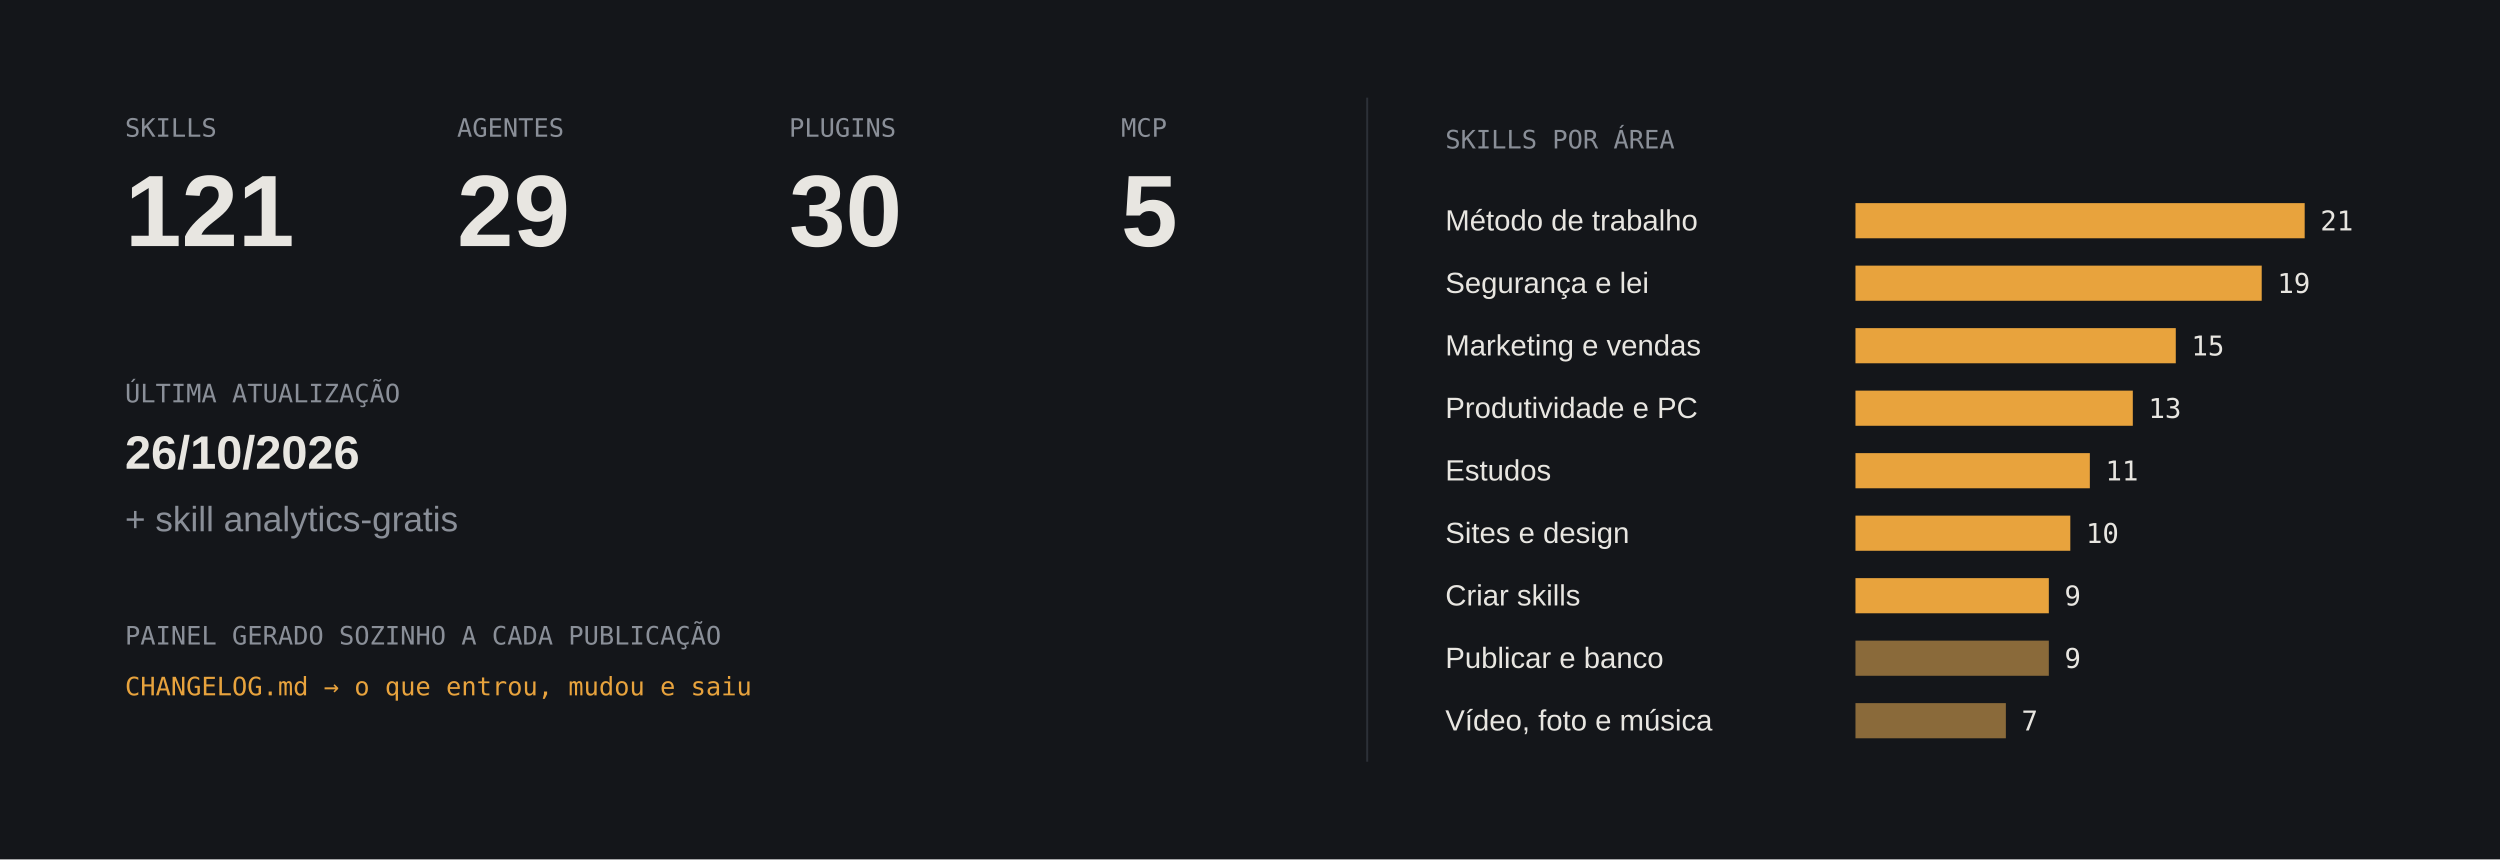
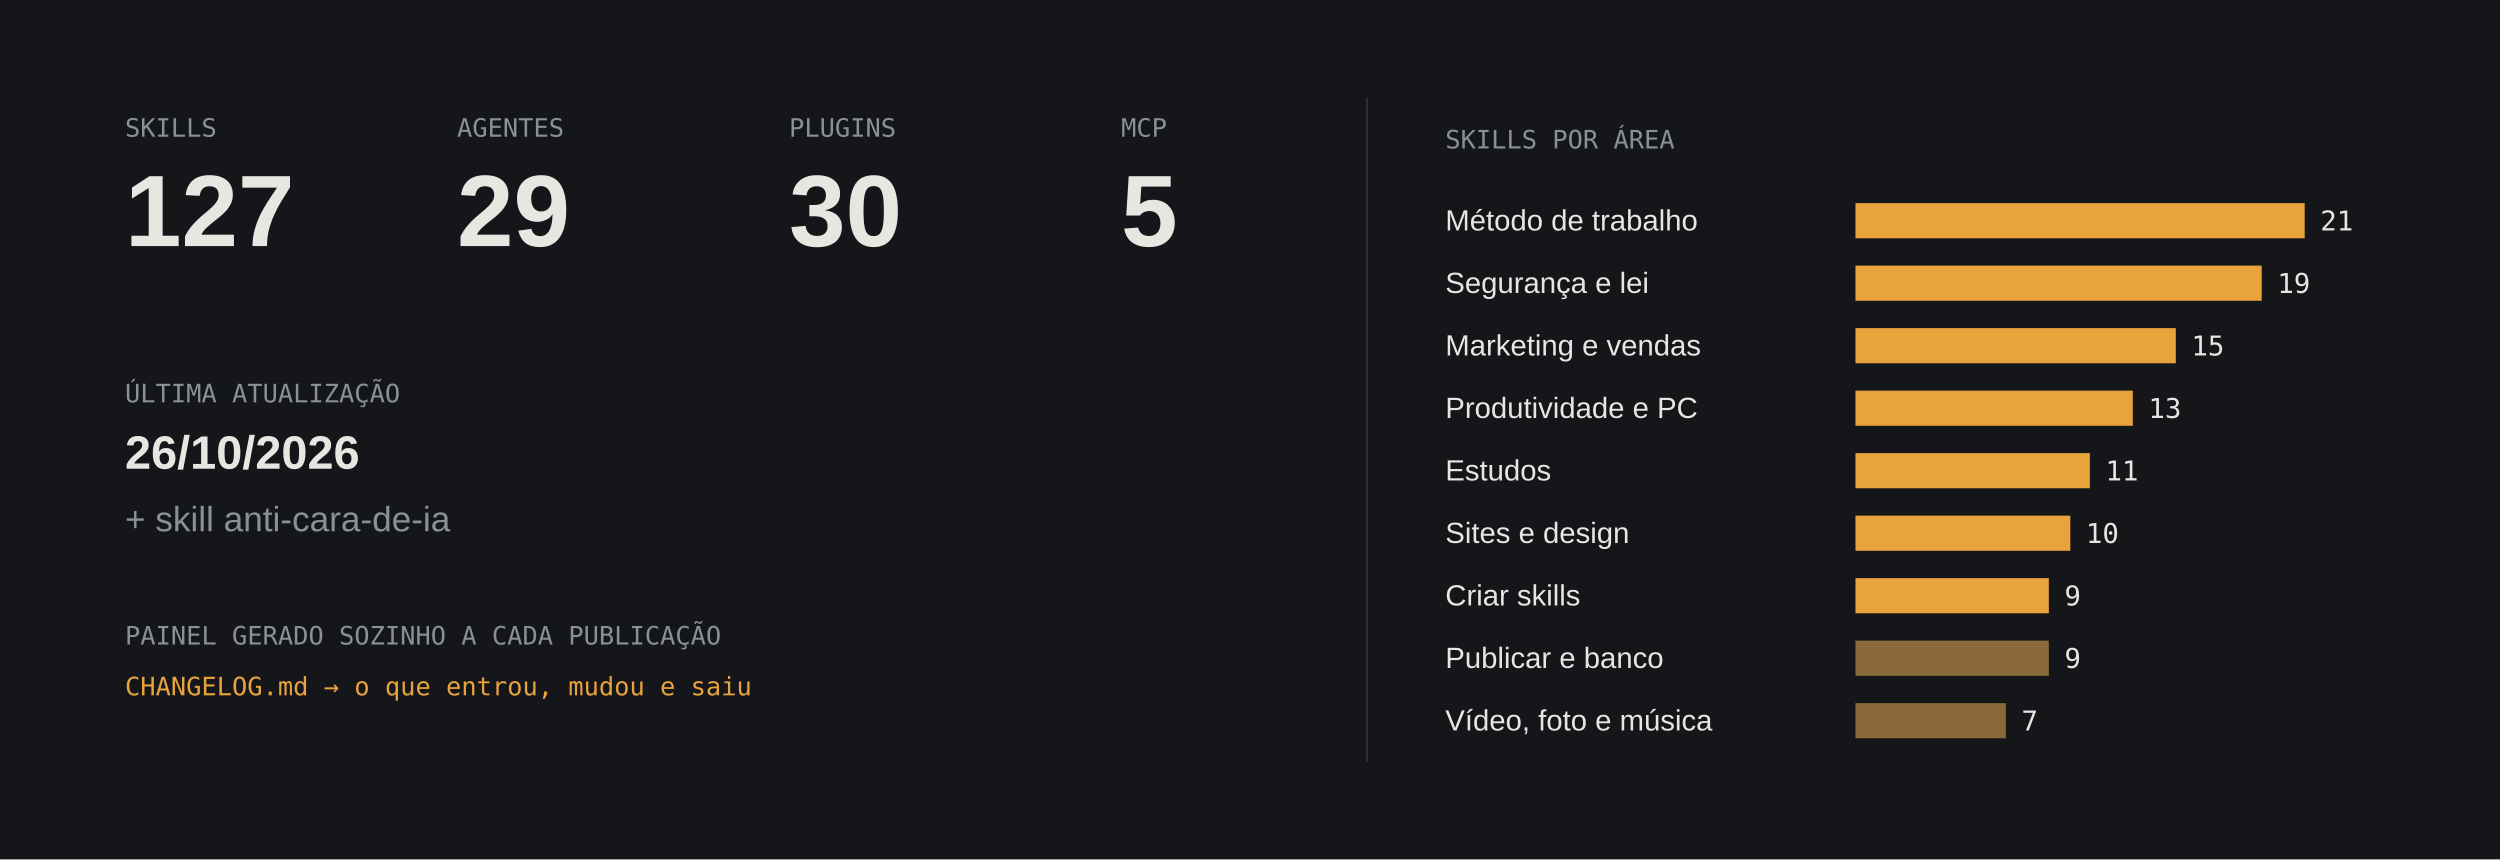
<svg xmlns="http://www.w3.org/2000/svg" viewBox="0 0 1280 440" width="1280" height="440" role="img" aria-label="Painel do kit: skills por área e última atualização 26/10/2026">
  <rect width="1280" height="440" fill="#14161a" />
  <text x="64" y="70" font-family="'JetBrains Mono','Cascadia Code',Consolas,'DejaVu Sans Mono',monospace" font-size="13" fill="#8a8f98">SKILLS</text>
-   <text x="64" y="126" font-family="'Inter Tight','Segoe UI','Helvetica Neue',Arial,sans-serif" font-size="52" font-weight="700" fill="#e8e6e1">121</text>
+   <text x="64" y="126" font-family="'Inter Tight','Segoe UI','Helvetica Neue',Arial,sans-serif" font-size="52" font-weight="700" fill="#e8e6e1">127</text>
  <text x="234" y="70" font-family="'JetBrains Mono','Cascadia Code',Consolas,'DejaVu Sans Mono',monospace" font-size="13" fill="#8a8f98">AGENTES</text>
  <text x="234" y="126" font-family="'Inter Tight','Segoe UI','Helvetica Neue',Arial,sans-serif" font-size="52" font-weight="700" fill="#e8e6e1">29</text>
  <text x="404" y="70" font-family="'JetBrains Mono','Cascadia Code',Consolas,'DejaVu Sans Mono',monospace" font-size="13" fill="#8a8f98">PLUGINS</text>
  <text x="404" y="126" font-family="'Inter Tight','Segoe UI','Helvetica Neue',Arial,sans-serif" font-size="52" font-weight="700" fill="#e8e6e1">30</text>
  <text x="574" y="70" font-family="'JetBrains Mono','Cascadia Code',Consolas,'DejaVu Sans Mono',monospace" font-size="13" fill="#8a8f98">MCP</text>
  <text x="574" y="126" font-family="'Inter Tight','Segoe UI','Helvetica Neue',Arial,sans-serif" font-size="52" font-weight="700" fill="#e8e6e1">5</text>
  <text x="64" y="206" font-family="'JetBrains Mono','Cascadia Code',Consolas,'DejaVu Sans Mono',monospace" font-size="13" fill="#8a8f98">ÚLTIMA ATUALIZAÇÃO</text>
  <text x="64" y="240" font-family="'Inter Tight','Segoe UI','Helvetica Neue',Arial,sans-serif" font-size="24" font-weight="700" fill="#e8e6e1">26/10/2026</text>
-   <text x="64" y="272" font-family="'Inter Tight','Segoe UI','Helvetica Neue',Arial,sans-serif" font-size="18" fill="#8a8f98">+ skill analytics-gratis</text>
+   <text x="64" y="272" font-family="'Inter Tight','Segoe UI','Helvetica Neue',Arial,sans-serif" font-size="18" fill="#8a8f98">+ skill anti-cara-de-ia</text>
  <text x="64" y="330" font-family="'JetBrains Mono','Cascadia Code',Consolas,'DejaVu Sans Mono',monospace" font-size="13" fill="#8a8f98">PAINEL GERADO SOZINHO A CADA PUBLICAÇÃO</text>
  <text x="64" y="356" font-family="'JetBrains Mono','Cascadia Code',Consolas,'DejaVu Sans Mono',monospace" font-size="13" fill="#e8a33d">CHANGELOG.md → o que entrou, mudou e saiu</text>
  <line x1="700" y1="50" x2="700" y2="390" stroke="#2c3038" />
  <text x="740" y="76" font-family="'JetBrains Mono','Cascadia Code',Consolas,'DejaVu Sans Mono',monospace" font-size="13" fill="#8a8f98">SKILLS POR ÁREA</text>
  <text x="740" y="118" font-family="'Inter Tight','Segoe UI','Helvetica Neue',Arial,sans-serif" font-size="15" fill="#e8e6e1">Método de trabalho</text>
  <rect x="950" y="104" width="230" height="18" fill="#e8a33d" />
  <text x="1188" y="118" font-family="'JetBrains Mono','Cascadia Code',Consolas,'DejaVu Sans Mono',monospace" font-size="14" fill="#e8e6e1">21</text>
  <text x="740" y="150" font-family="'Inter Tight','Segoe UI','Helvetica Neue',Arial,sans-serif" font-size="15" fill="#e8e6e1">Segurança e lei</text>
  <rect x="950" y="136" width="208" height="18" fill="#e8a33d" />
  <text x="1166" y="150" font-family="'JetBrains Mono','Cascadia Code',Consolas,'DejaVu Sans Mono',monospace" font-size="14" fill="#e8e6e1">19</text>
  <text x="740" y="182" font-family="'Inter Tight','Segoe UI','Helvetica Neue',Arial,sans-serif" font-size="15" fill="#e8e6e1">Marketing e vendas</text>
  <rect x="950" y="168" width="164" height="18" fill="#e8a33d" />
  <text x="1122" y="182" font-family="'JetBrains Mono','Cascadia Code',Consolas,'DejaVu Sans Mono',monospace" font-size="14" fill="#e8e6e1">15</text>
  <text x="740" y="214" font-family="'Inter Tight','Segoe UI','Helvetica Neue',Arial,sans-serif" font-size="15" fill="#e8e6e1">Produtividade e PC</text>
  <rect x="950" y="200" width="142" height="18" fill="#e8a33d" />
  <text x="1100" y="214" font-family="'JetBrains Mono','Cascadia Code',Consolas,'DejaVu Sans Mono',monospace" font-size="14" fill="#e8e6e1">13</text>
  <text x="740" y="246" font-family="'Inter Tight','Segoe UI','Helvetica Neue',Arial,sans-serif" font-size="15" fill="#e8e6e1">Estudos</text>
  <rect x="950" y="232" width="120" height="18" fill="#e8a33d" />
  <text x="1078" y="246" font-family="'JetBrains Mono','Cascadia Code',Consolas,'DejaVu Sans Mono',monospace" font-size="14" fill="#e8e6e1">11</text>
  <text x="740" y="278" font-family="'Inter Tight','Segoe UI','Helvetica Neue',Arial,sans-serif" font-size="15" fill="#e8e6e1">Sites e design</text>
  <rect x="950" y="264" width="110" height="18" fill="#e8a33d" />
  <text x="1068" y="278" font-family="'JetBrains Mono','Cascadia Code',Consolas,'DejaVu Sans Mono',monospace" font-size="14" fill="#e8e6e1">10</text>
  <text x="740" y="310" font-family="'Inter Tight','Segoe UI','Helvetica Neue',Arial,sans-serif" font-size="15" fill="#e8e6e1">Criar skills</text>
  <rect x="950" y="296" width="99" height="18" fill="#e8a33d" />
  <text x="1057" y="310" font-family="'JetBrains Mono','Cascadia Code',Consolas,'DejaVu Sans Mono',monospace" font-size="14" fill="#e8e6e1">9</text>
  <text x="740" y="342" font-family="'Inter Tight','Segoe UI','Helvetica Neue',Arial,sans-serif" font-size="15" fill="#e8e6e1">Publicar e banco</text>
  <rect x="950" y="328" width="99" height="18" fill="#8a6a3a" />
  <text x="1057" y="342" font-family="'JetBrains Mono','Cascadia Code',Consolas,'DejaVu Sans Mono',monospace" font-size="14" fill="#e8e6e1">9</text>
  <text x="740" y="374" font-family="'Inter Tight','Segoe UI','Helvetica Neue',Arial,sans-serif" font-size="15" fill="#e8e6e1">Vídeo, foto e música</text>
  <rect x="950" y="360" width="77" height="18" fill="#8a6a3a" />
  <text x="1035" y="374" font-family="'JetBrains Mono','Cascadia Code',Consolas,'DejaVu Sans Mono',monospace" font-size="14" fill="#e8e6e1">7</text>
</svg>
